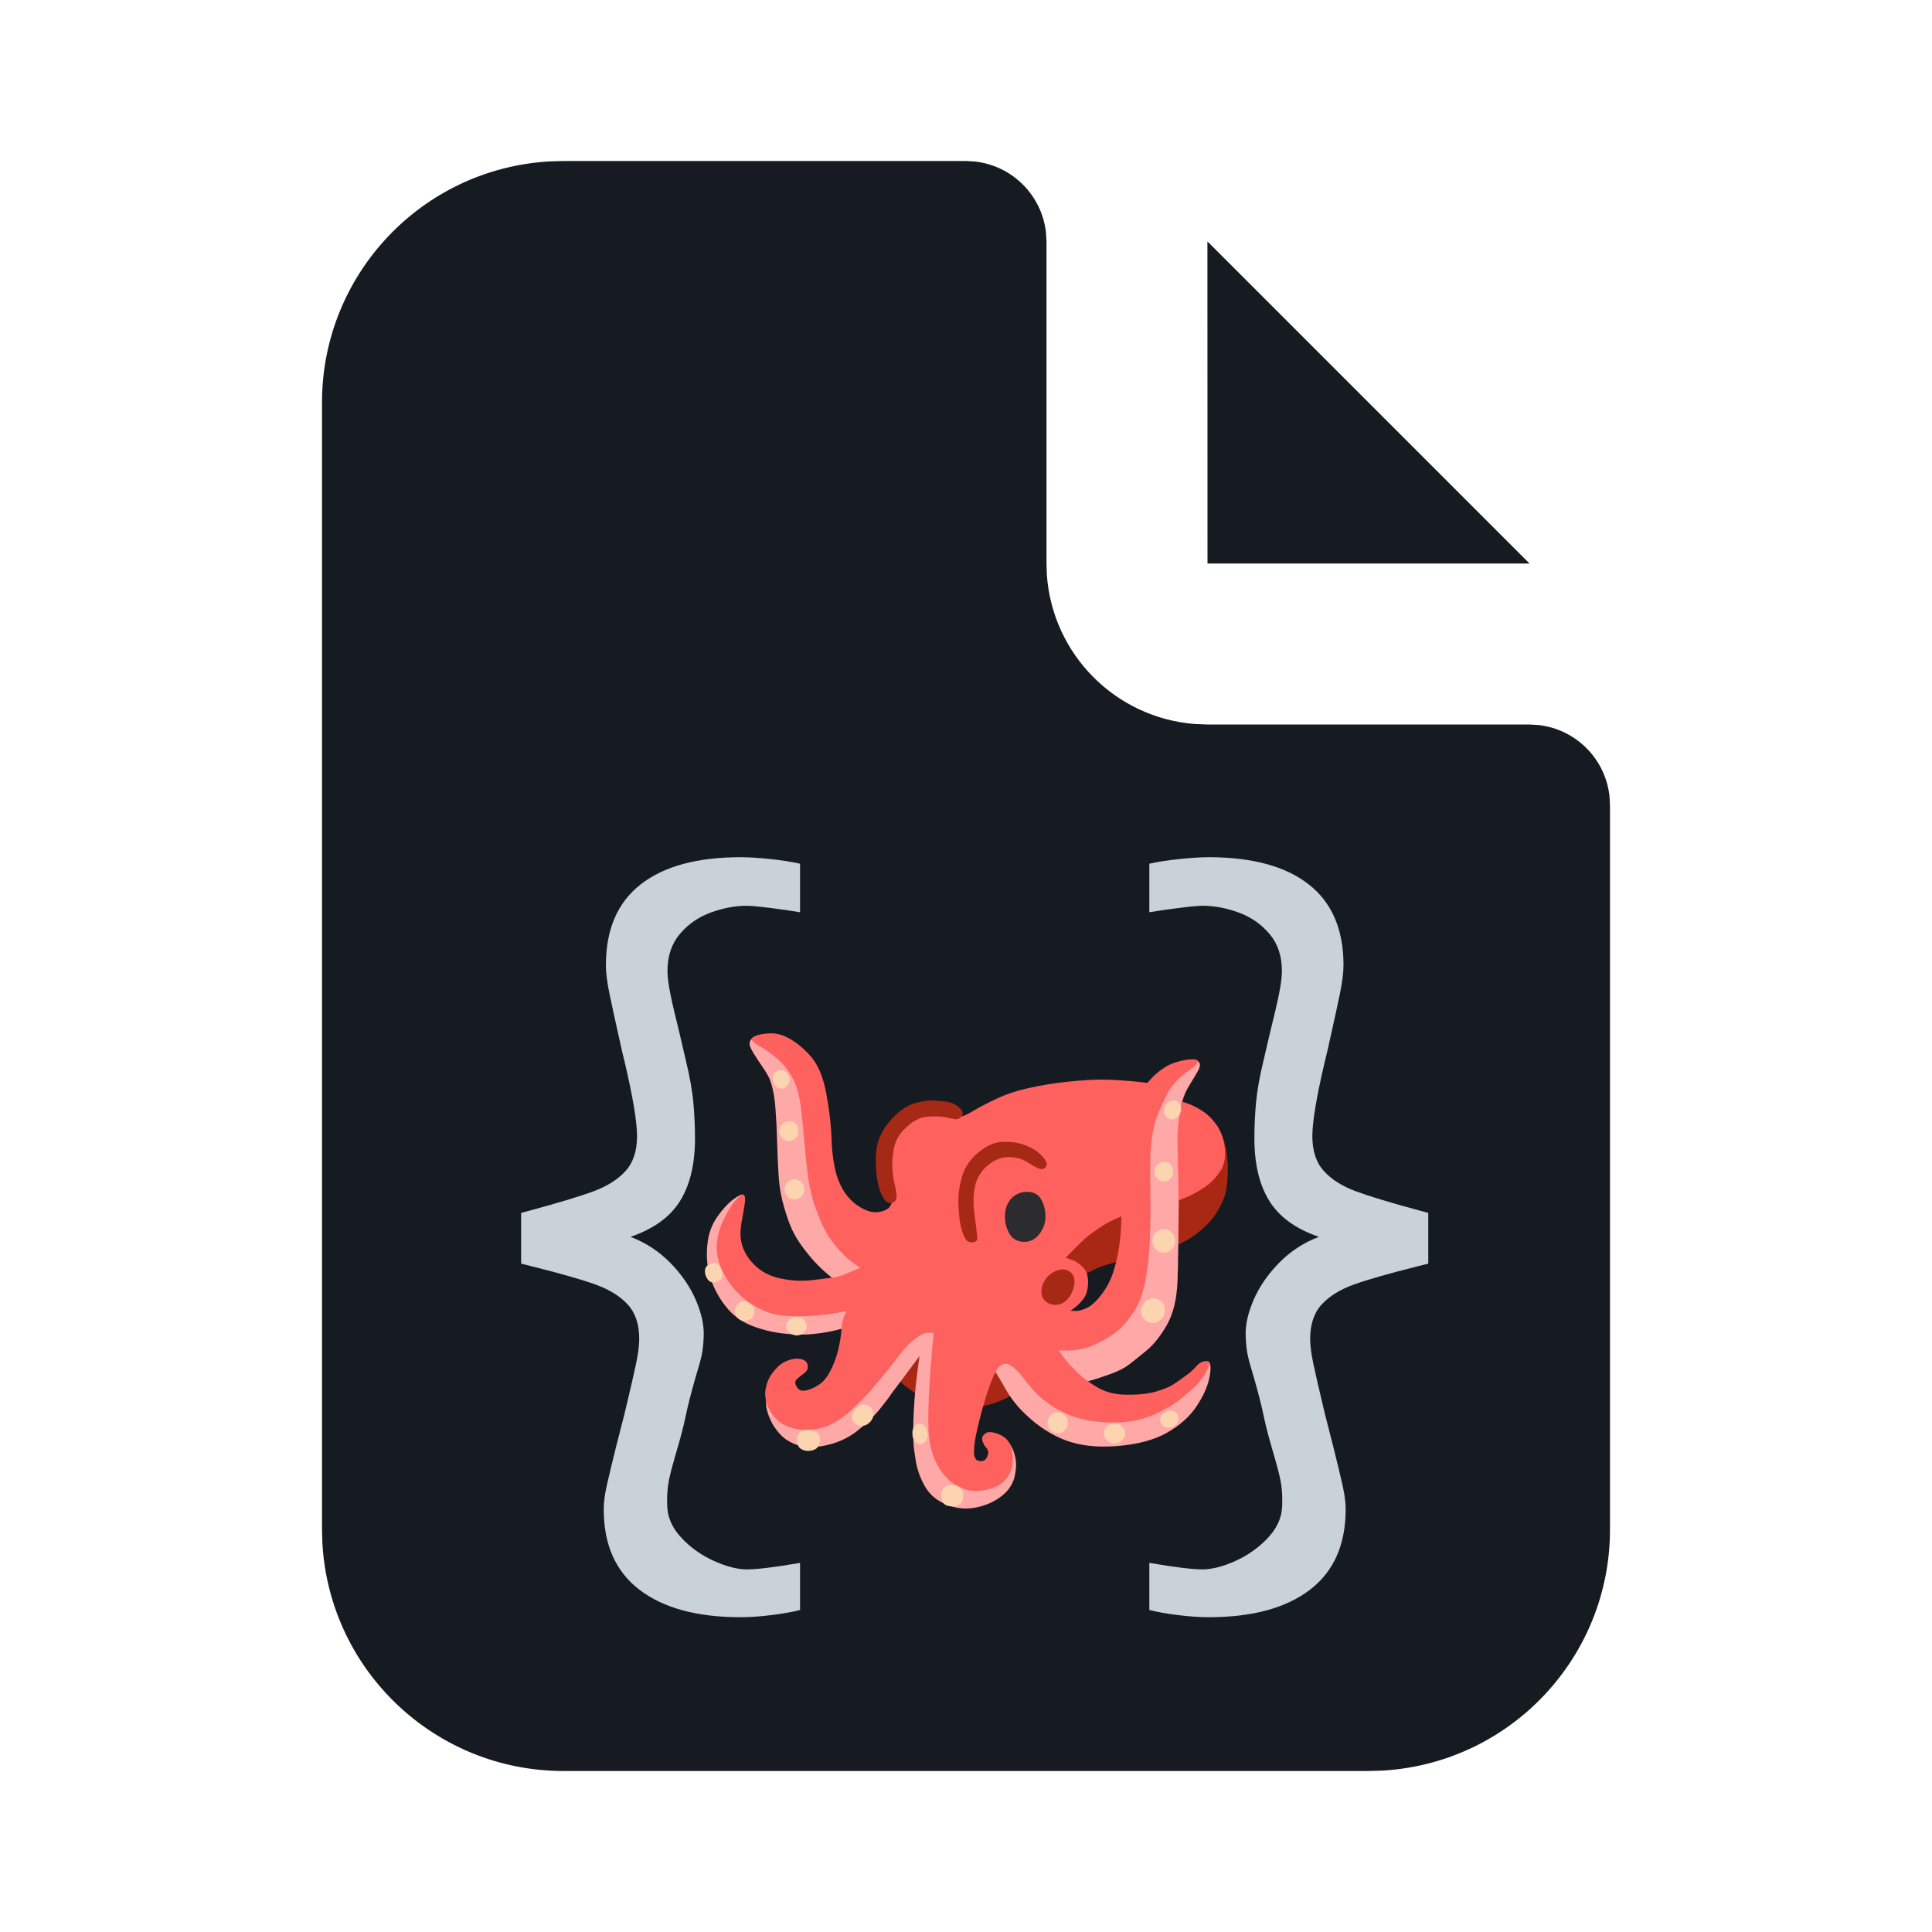
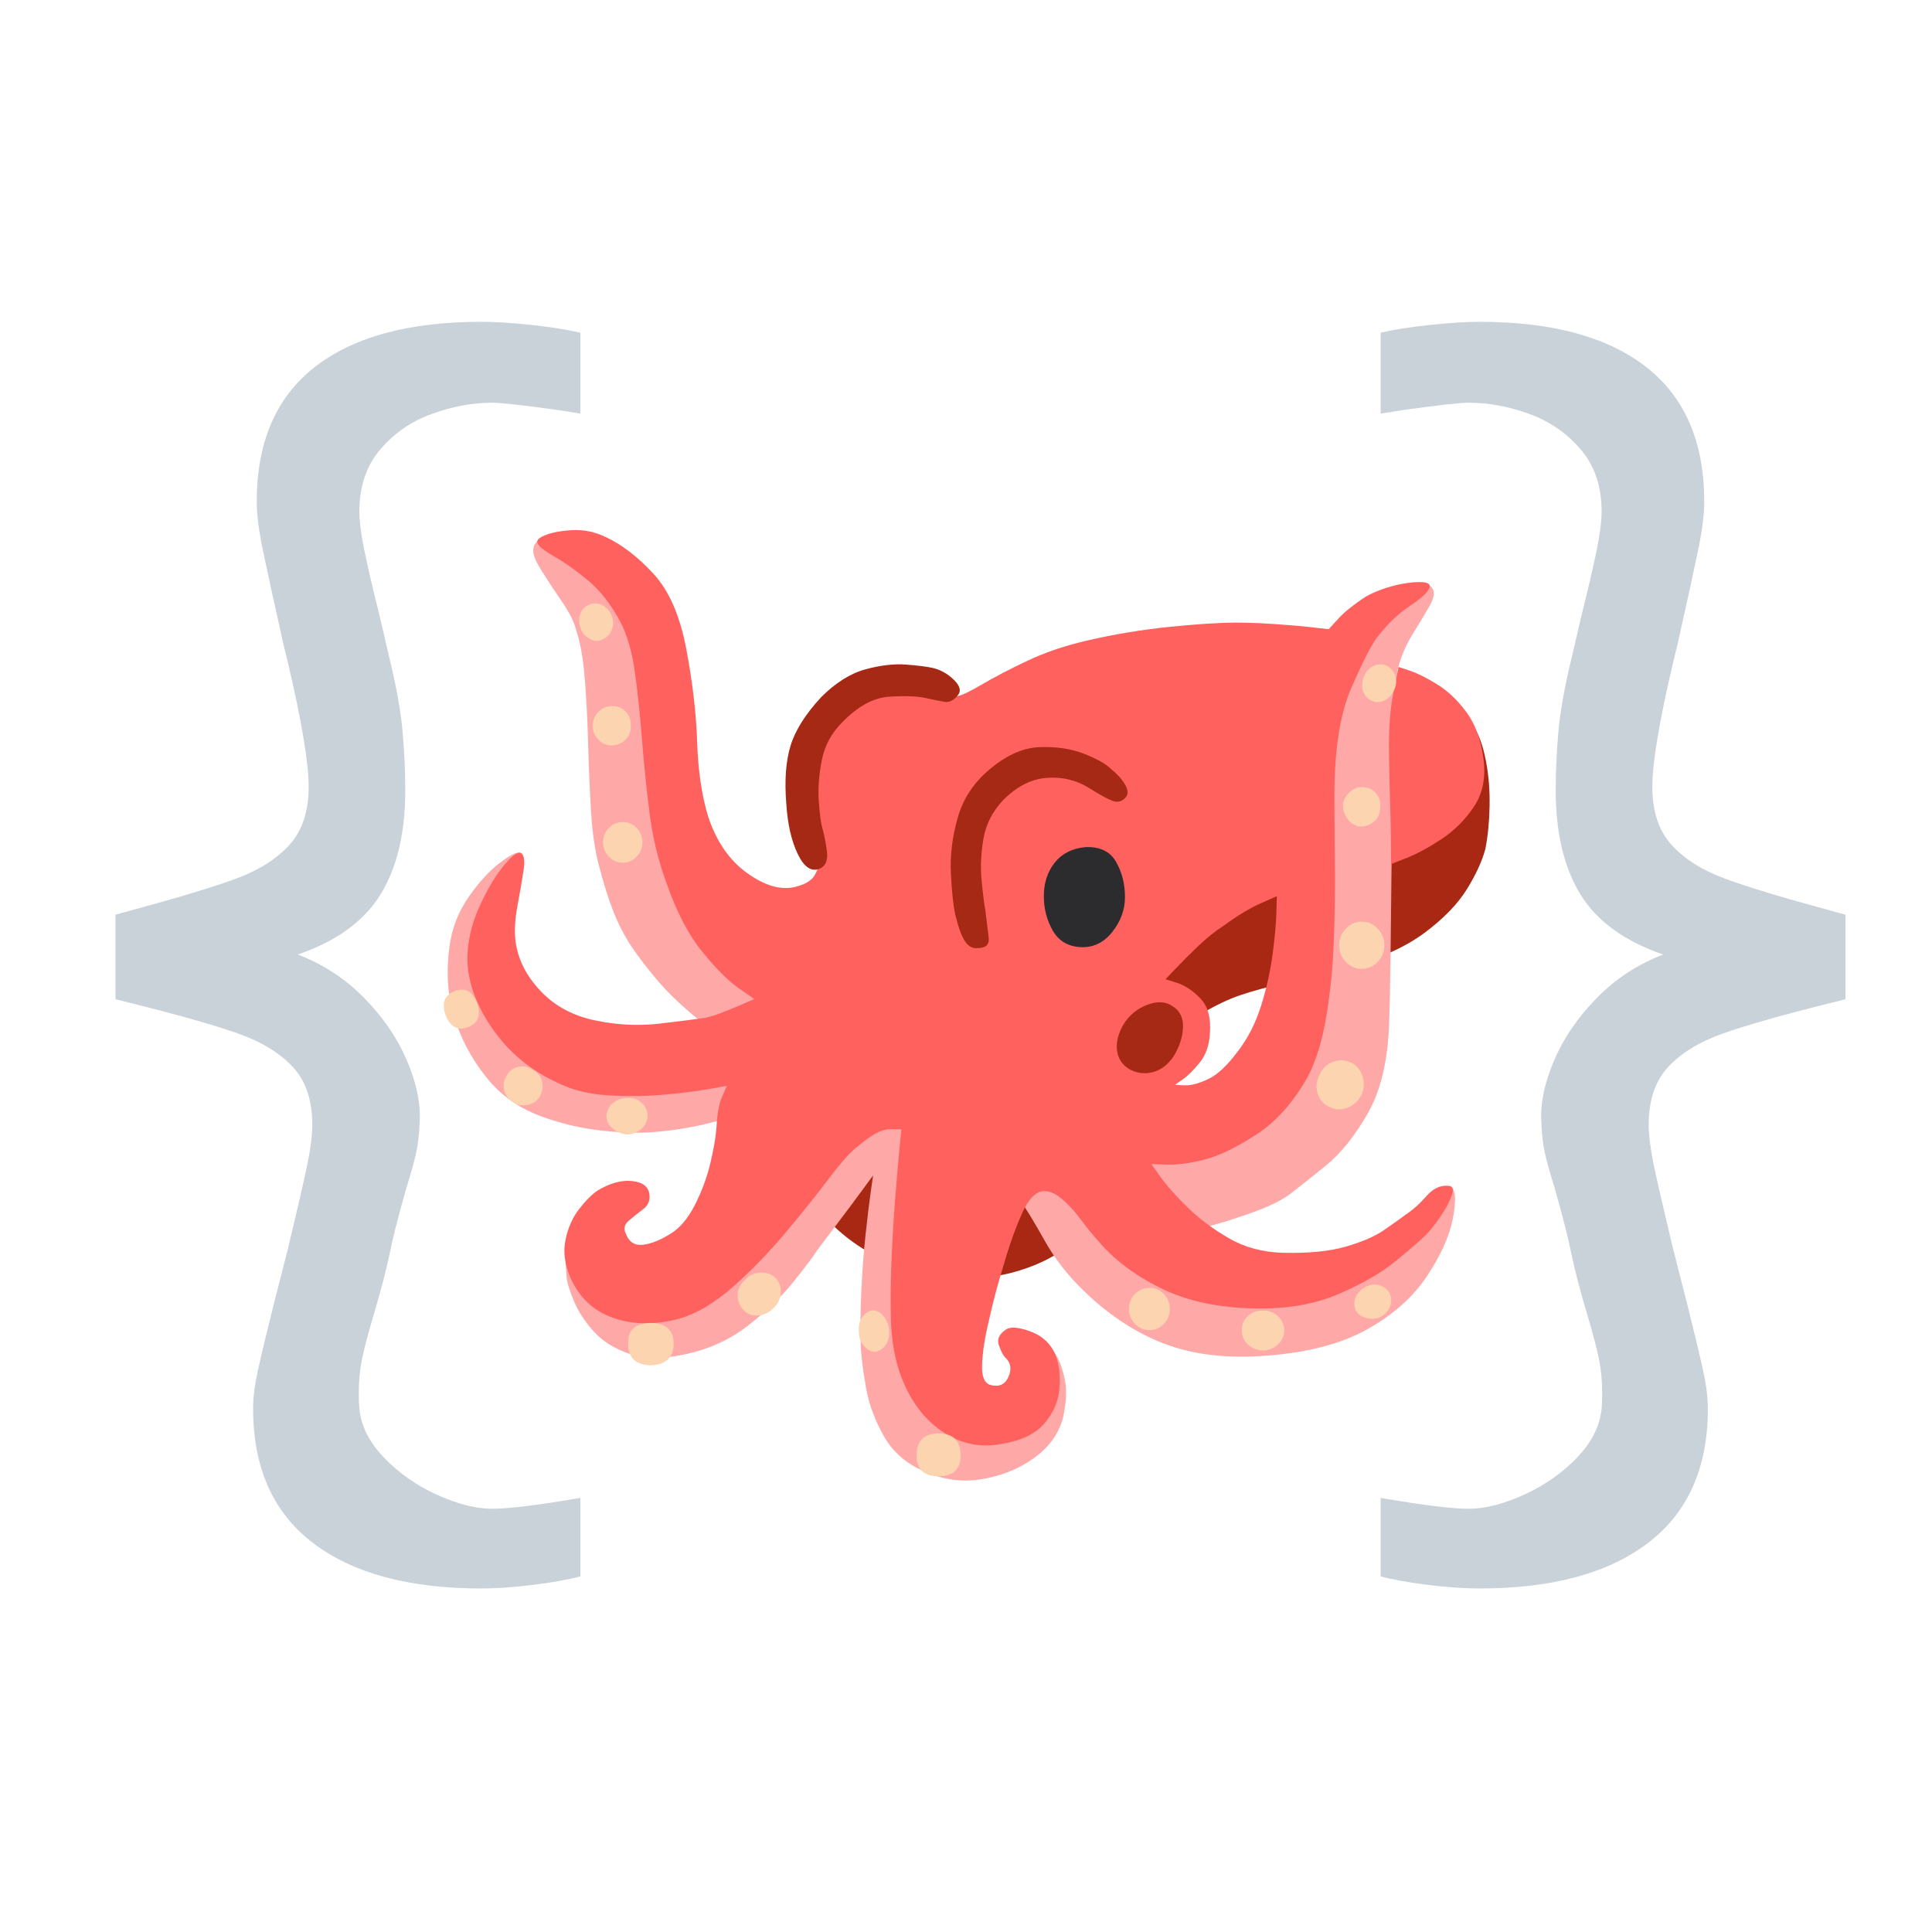
<svg xmlns="http://www.w3.org/2000/svg" xmlns:xlink="http://www.w3.org/1999/xlink" width="604.724" height="604.724" viewBox="0 0 453.543 453.543">
+   <g transform="matrix(1 0 0 -1 -4.3597 315.3543)">
+     <use xlink:href="#gF8173D3B8134FDA11541DDBA14965E92" fill="#c9d1d9" />
+   </g>
  <g>
-     <svg width="453.543" height="453.543" fill="#161b22" class="icon icon-tabler icons-tabler-filled icon-tabler-file" preserveAspectRatio="none" viewBox="0 0 24 24">
-       <path d="m12 2 .117.007a1 1 0 0 1 .876.876L13 3v4l.005.15a2 2 0 0 0 1.838 1.844L15 9h4l.117.007a1 1 0 0 1 .876.876L20 10v9a3 3 0 0 1-2.824 2.995L17 22H7a3 3 0 0 1-2.995-2.824L4 19V5a3 3 0 0 1 2.824-2.995L7 2z" />
-       <path d="M19 7h-4l-.001-4.001z" />
-     </svg>
+     <g transform="matrix(1 0 0 -1 85.593 301.1811)">
+       <use xlink:href="#g36F70E600CA427DCF4D8F44FCA99CB34" transform="scale(.22146 -.22146)" />
+     </g>
  </g>
-   <use xlink:href="#a" fill="#c9d1d9" transform="matrix(1 0 0 -1 103.458 345.118)" />
-   <use xlink:href="#b" transform="translate(156.182 330.945)scale(.11073)" />
-   <use xlink:href="#c" fill="#c9d1d9" transform="matrix(1 0 0 -1 248.038 345.118)" />
+   <g transform="matrix(1 0 0 -1 287.8243 315.3543)">
+     <use xlink:href="#g6D651748B4884CEAA0C903E48CD9E51" fill="#c9d1d9" />
+   </g>
  <defs>
-     <symbol id="a" overflow="visible">
-       <path d="M46.687-28.106q-8.42 6.421-8.42 18.922 0 2.296.681 5.4.68 3.104 2.211 9.227l2.041 7.993q1.956 8.164 2.679 11.65t.723 5.698q0 5.188-2.722 8.122-2.72 2.933-7.568 4.677T21.26 47.877l-2.381.595v11.906l1.87.51q10.375 2.806 15.18 4.592t7.484 4.763 2.678 8.163q0 5.018-2.891 17.348l-.68 2.807q-2.041 9.099-2.892 13.223-.85 4.125-.85 6.76 0 12.587 8.164 18.965t23.47 6.378q2.807 0 6.889-.426 4.082-.425 7.058-1.105V130.96l-3.231.51q-7.314 1.02-9.185 1.02-4.167 0-8.504-1.573t-7.27-5.017-2.934-8.717q0-2.04.68-5.4.68-3.359 2.126-9.141l1.446-6.208q1.445-5.953 1.828-10.205t.383-8.334q0-9.014-3.487-14.67-3.487-5.654-11.65-8.46 5.357-2.042 9.354-6.123t5.995-8.76q1.999-4.677 1.829-8.418-.085-2.722-.51-4.635-.426-1.913-1.361-4.89-1.701-5.953-2.381-9.354-.68-3.317-2.296-8.76Q54.085.084 53.617-2.17t-.467-4.89q0-1.36.085-2.125.34-3.657 3.486-6.931t7.484-5.23 7.738-1.956q3.487 0 12.416 1.53v-11.054q-2.551-.68-6.633-1.19-4.082-.511-7.313-.511-15.307 0-23.726 6.42" />
+     <symbol id="gF8173D3B8134FDA11541DDBA14965E92" overflow="visible">
+       <path d="M77.811-46.843Q63.779-36.142 63.779-15.307q0 3.827 1.134 9t3.685 15.378L72 22.394Q75.26 36 76.465 41.811t1.205 9.496q0 8.646-4.535 13.536t-12.614 7.795-25.087 7.157l-3.969.992v19.843l3.118.85q17.291 4.677 25.299 7.654t12.472 7.937 4.465 13.606q0 8.362-4.819 28.913l-1.134 4.677q-3.401 15.165-4.819 22.039-1.417 6.874-1.417 11.268 0 20.976 13.606 31.606 13.606 10.63 39.118 10.63 4.677 0 11.48-.709 6.803-.709 11.764-1.843v-18.992l-5.386.85q-12.189 1.701-15.307 1.701-6.945 0-14.173-2.622-7.228-2.622-12.118-8.362t-4.89-14.527q0-3.402 1.134-9t3.543-15.236l2.409-10.347q2.409-9.921 3.047-17.008t.638-13.89q0-15.024-5.811-24.449-5.811-9.425-19.417-14.102 8.929-3.402 15.591-10.205t9.992-14.598q3.331-7.795 3.047-14.031-.142-4.535-.85-7.724-.709-3.189-2.268-8.15-2.835-9.921-3.969-15.591-1.134-5.528-3.827-14.598-1.843-6.236-2.622-9.992t-.779-8.15q0-2.268.142-3.543.567-6.095 5.811-11.551 5.244-5.457 12.473-8.716t12.898-3.26q5.811 0 20.693 2.551v-18.425q-4.252-1.134-11.055-1.984t-12.189-.85q-25.512 0-39.543 10.701" />
    </symbol>
-     <symbol id="b" overflow="visible">
+     <symbol id="g36F70E600CA427DCF4D8F44FCA99CB34" overflow="visible">
      <g transform="translate(35 -952)">
        <svg width="1207" height="1202" preserveAspectRatio="none" viewBox="0 0 1207 1202">
          <g transform="matrix(1 0 0 -1 -35 952)">
-             <clipPath id="i2_cp1">
+             <clipPath id="i1_cp1">
              <path d="M64-256h1152V832H64Z" />
            </clipPath>
-             <g clip-path="url(#i2_cp1)">
-               <clipPath id="i2_cp2">
+             <g clip-path="url(#i1_cp1)">
+               <clipPath id="i1_cp2">
                <path d="m863 560-28.5-15.5Q806 529 760 503t-98.5-59T561 375.5t-81-69-39-60.5q-13-55 5-106.5t60-87T607 8q46-6 79.5 3T743 37t35.5 33.5T794 95t13 35.5 24 60.5 29 60 28 35q22 13 41.5 19.5t46 12.5 68.5 17q50 14 80 36.5t44.5 46T1188 460q4 20 4.5 45.5t-4 48.5-12.5 35q-5 5-29 5t-59.5-3-74.5-8.5-73-10.5-55.5-8.5z" />
              </clipPath>
-               <g clip-path="url(#i2_cp2)">
+               <g clip-path="url(#i1_cp2)">
                <path fill="#a92813" d="m863 560-28.5-15.5Q806 529 760 503t-98.5-59T561 375.5t-81-69-39-60.5q-13-55 5-106.5t60-87T607 8q46-6 79.5 3T743 37t35.5 33.5T794 95t13 35.5 24 60.5 29 60 28 35q22 13 41.5 19.5t46 12.5 68.5 17q50 14 80 36.5t44.5 46T1188 460q4 20 4.5 45.5t-4 48.5-12.5 35q-5 5-29 5t-59.5-3-74.5-8.5-73-10.5-55.5-8.5z" />
              </g>
-               <clipPath id="i2_cp3">
+               <clipPath id="i1_cp3">
                <path d="m648 287 13-13q13-13 33.5-32t43.5-38 44.5-33 35.5-16q18-3 41 4.5t46.5 20.5 43 27 29.5 24q7 7 12.5 36.5t10 72.5 8.5 91 6.5 92.5 4 77.5 2.5 45q0 24 14.5 40.5t29.5 26 18 11.5q2 2 12.5 7.5t21 8.5 14.5-4q4-6-3.5-19t-18-30-15.5-37q-2-12-3.5-45t-2-77.5-1-92.5-1-90.5-1.5-69.5q-2-59-22.5-95t-44.5-55.5T982 95t-37.5-19T900 61.5L880 56l2-8.5q2-8.5 6.5-16.5t14.5-8q7 0 31-1.5t52.5-2.5 51.5-.5 28 4.5 17.5 17.5 27 28.5 26.5 25.5 15 7.5q7-6 1.5-34T1126 7t-63-56-106-28q-63-5-109 12.5T762-8q-25 24-41.5 53.5T694 89q-6 9-18.5 20T652 122t-12-16q-1-11-3.5-36t-5-56-4-61-.5-52 7-29q9-11 24.5-7.5T687-125l13 7 4.5 15q4.5 15 10 29t7.5 12 9-11.5 11-27.5-2-43q-7-25-31-42t-55-22-60 8q-29 12-43.5 37.5t-19 51.5-5.5 42q-1 28 .5 60t4.5 60 5.5 45.5L539 114l-11-15q-11-15-25-33.5T480 35q-7-11-26-34.5t-48-46T338-76q-34-7-57.5 1T243-51.5t-21 32T214 7q-2 28 2 26.5t8-10.5q4-6 10-14.5T257-6t52-7q28 0 45.5 19T382 54t14.5 58 5.5 48.5l1 19.5-30-8.5q-30-8.5-66-11.5-23-2-55.5 1.5t-64 15T135 211q-25 28-38 64.5T90 357q4 29 20.5 52.5t33 36T165 456q5-3-1.5-18.5T149 404t-10-28q-3-14-.5-42.5T174 270q14-15 38.5-20t53-4.5 54.5 4 42.5 7L379 260l-11.5 8.5Q356 277 340 291t-29 29q-17 20-28 36.5T264 393t-16 51q-6 23-8 56t-3 70-3.5 69.5T224 693q-3 12-15 29.5T187 756t-8 23q2 11 16.5 9t31.5-13q11-7 28-28.5t33-56 23-83.5q8-48 26.5-100t43.5-97.5 51-72.5q15-16 41.5-26t56.5-15 57-7 44-2z" />
              </clipPath>
-               <g clip-path="url(#i2_cp3)">
+               <g clip-path="url(#i1_cp3)">
                <path fill="#ffa8a8" d="m648 287 13-13q13-13 33.5-32t43.5-38 44.5-33 35.5-16q18-3 41 4.5t46.5 20.5 43 27 29.5 24q7 7 12.5 36.5t10 72.5 8.5 91 6.5 92.5 4 77.5 2.5 45q0 24 14.5 40.5t29.5 26 18 11.5q2 2 12.5 7.5t21 8.5 14.5-4q4-6-3.5-19t-18-30-15.5-37q-2-12-3.5-45t-2-77.5-1-92.5-1-90.5-1.5-69.5q-2-59-22.5-95t-44.5-55.5T982 95t-37.5-19T900 61.5L880 56l2-8.5q2-8.5 6.5-16.5t14.5-8q7 0 31-1.5t52.5-2.5 51.5-.5 28 4.5 17.5 17.5 27 28.5 26.5 25.5 15 7.5q7-6 1.5-34T1126 7t-63-56-106-28q-63-5-109 12.5T762-8q-25 24-41.5 53.5T694 89q-6 9-18.5 20T652 122t-12-16q-1-11-3.5-36t-5-56-4-61-.5-52 7-29q9-11 24.5-7.5T687-125l13 7 4.5 15q4.5 15 10 29t7.5 12 9-11.5 11-27.5-2-43q-7-25-31-42t-55-22-60 8q-29 12-43.5 37.5t-19 51.5-5.5 42q-1 28 .5 60t4.5 60 5.5 45.5L539 114l-11-15q-11-15-25-33.5T480 35q-7-11-26-34.5t-48-46T338-76q-34-7-57.5 1T243-51.5t-21 32T214 7q-2 28 2 26.5t8-10.5q4-6 10-14.5T257-6t52-7q28 0 45.5 19T382 54t14.5 58 5.5 48.5l1 19.5-30-8.5q-30-8.5-66-11.5-23-2-55.5 1.5t-64 15T135 211q-25 28-38 64.5T90 357q4 29 20.5 52.5t33 36T165 456q5-3-1.5-18.5T149 404t-10-28q-3-14-.5-42.5T174 270q14-15 38.5-20t53-4.5 54.5 4 42.5 7L379 260l-11.5 8.5Q356 277 340 291t-29 29q-17 20-28 36.5T264 393t-16 51q-6 23-8 56t-3 70-3.5 69.5T224 693q-3 12-15 29.5T187 756t-8 23q2 11 16.5 9t31.5-13q11-7 28-28.5t33-56 23-83.5q8-48 26.5-100t43.5-97.5 51-72.5q15-16 41.5-26t56.5-15 57-7 44-2z" />
              </g>
-               <clipPath id="i2_cp4">
+               <clipPath id="i1_cp4">
                <path d="M1148 103q8 0 4.5-10t-12-22.5T1125 51q-8-8-31-27t-61-35.5T944-27q-58 1-99 21t-66 49q-10 11-20 24.5T738 90t-21 7q-11-3-20-23t-16.5-44.5T669-10t-9-37.5-5.5-40T663-108q14-4 19.5 8.5T679-79q-3 3-6.5 12.5T679-50q7 6 27-1.5T733-78q5-14 3.5-34t-16-37-47.5-22q-29-5-55 10t-42 45.5T558-43q-1 31 .5 66.5t4 67 4.5 52l2 20.5h-12.5q-12.5 0-33.5-18-11-8-31-34.5t-46.5-58-55.5-57T333-38q-38-10-69.5 1T218 6q-9 21-5 40t14.5 32.5T247 98q20 12 37 10t18-15q1-9-7-15t-15-12-3-14q5-13 18-11.5T324 52q15 9 26 30.5t16.5 44.5 6.5 38q1 21 6 32.5l5 11.5-19.5-3.5q-19.5-3.5-48.5-6t-59-.5-52 13q-44 20-70.5 59T109 347q1 26 12.5 51.5t24.5 42 19 15.5q6-2 3.5-18.5t-6.5-38-2-37.5q4-29 27-53t59-31q34-7 67.5-3t47.5 6q9 2 21.5 7t21.5 9l9 4-16.5 11.5Q380 324 358 351t-38 73q-13 35-18 74.5t-8 78-7.5 71T271 701q-15 28-34.5 44T202 769.5 184 783q-4 5 7 9.5t29 5.5 35-7q26-12 51-39t35-80 11.5-98.5T364 495q13-40 41.5-60.5T457 420q16 4 20.5 13l4.5 9-7.5 19q-7.5 19-12 47t3.5 57.5 38 49.5q29 20 52 24t39-.5 24.5-10.5l8.5-6q7 1 26.5 12.5t48 25T766 681q43 10 87.5 14.5T924 700q17 0 40-1.5t40.5-3.5l17.5-2 10 11q10 11 30 24 13 7 28.5 11t27.5 4 11-5q-1-7-20.5-20t-35.5-34q-9-12-27-53t-18-115q0-26 .5-66.5t-1-84-8-82.5-19.5-64q-23-41-54.5-61.5T891 131t-40-5.5l-17 .5 10-14q10-14 28.5-32T916 47.5 973 32q41-1 67 6.5t40.5 17.5 22.5 16q12 8 22.5 20t22.5 11M911 379q-14-9-28-22.5t-24-24L849 322l12.5-4q12.5-4 24.5-16.5t10-37.5q-1-18-10.5-30t-18-18l-8.5-6 10-.5q10-.5 25 6.5t32 30q16 21 24.5 48.5t12 54 4 44l.5 17.5-17-7.5q-17-7.5-39-23.5" />
              </clipPath>
-               <g clip-path="url(#i2_cp4)">
+               <g clip-path="url(#i1_cp4)">
                <path fill="#ff615e" d="M1148 103q8 0 4.5-10t-12-22.5T1125 51q-8-8-31-27t-61-35.5T944-27q-58 1-99 21t-66 49q-10 11-20 24.5T738 90t-21 7q-11-3-20-23t-16.5-44.5T669-10t-9-37.5-5.5-40T663-108q14-4 19.5 8.5T679-79q-3 3-6.5 12.5T679-50q7 6 27-1.5T733-78q5-14 3.5-34t-16-37-47.5-22q-29-5-55 10t-42 45.5T558-43q-1 31 .5 66.5t4 67 4.5 52l2 20.5h-12.5q-12.5 0-33.5-18-11-8-31-34.5t-46.5-58-55.5-57T333-38q-38-10-69.5 1T218 6q-9 21-5 40t14.5 32.5T247 98q20 12 37 10t18-15q1-9-7-15t-15-12-3-14q5-13 18-11.5T324 52q15 9 26 30.5t16.5 44.5 6.5 38q1 21 6 32.5l5 11.5-19.5-3.5q-19.5-3.5-48.5-6t-59-.5-52 13q-44 20-70.5 59T109 347q1 26 12.5 51.5t24.5 42 19 15.5q6-2 3.5-18.5t-6.5-38-2-37.5q4-29 27-53t59-31q34-7 67.5-3t47.5 6q9 2 21.5 7t21.5 9l9 4-16.5 11.5Q380 324 358 351t-38 73q-13 35-18 74.5t-8 78-7.5 71T271 701q-15 28-34.5 44T202 769.5 184 783q-4 5 7 9.5t29 5.5 35-7q26-12 51-39t35-80 11.5-98.5T364 495q13-40 41.5-60.5T457 420q16 4 20.5 13l4.5 9-7.5 19q-7.5 19-12 47t3.5 57.5 38 49.5q29 20 52 24t39-.5 24.5-10.5l8.5-6q7 1 26.5 12.5t48 25T766 681q43 10 87.5 14.5T924 700q17 0 40-1.5t40.5-3.5l17.5-2 10 11q10 11 30 24 13 7 28.5 11t27.5 4 11-5q-1-7-20.5-20t-35.5-34q-9-12-27-53t-18-115q0-26 .5-66.5t-1-84-8-82.5-19.5-64q-23-41-54.5-61.5T891 131t-40-5.5l-17 .5 10-14q10-14 28.5-32T916 47.5 973 32q41-1 67 6.5t40.5 17.5 22.5 16q12 8 22.5 20t22.5 11M911 379q-14-9-28-22.5t-24-24L849 322l12.5-4q12.5-4 24.5-16.5t10-37.5q-1-18-10.5-30t-18-18l-8.5-6 10-.5q10-.5 25 6.5t32 30q16 21 24.5 48.5t12 54 4 44l.5 17.5-17-7.5q-17-7.5-39-23.5" />
              </g>
-               <clipPath id="i2_cp5">
+               <clipPath id="i1_cp5">
                <path d="M1088 444v14q0 14-.5 34t-1 38-.5 27q-1 41 4.5 68.5l5.5 27.5 12-4q12-4 29-14.5t31-29.5 18-49-10-51-34.5-34.5-37-20z" />
              </clipPath>
-               <g clip-path="url(#i2_cp5)">
+               <g clip-path="url(#i1_cp5)">
                <path fill="#ff615e" d="M1088 444v14q0 14-.5 34t-1 38-.5 27q-1 41 4.5 68.5l5.5 27.5 12-4q12-4 29-14.5t31-29.5 18-49-10-51-34.5-34.5-37-20z" />
              </g>
-               <clipPath id="i2_cp6">
+               <clipPath id="i1_cp6">
                <path d="M858 241q9 15 9.5 30T857 293q-11 8-27 2t-25-20q-9-15-7.5-28t12.5-20q12-7 25.5-3.5T858 241" />
              </clipPath>
-               <g clip-path="url(#i2_cp6)">
+               <g clip-path="url(#i1_cp6)">
                <path fill="#a52914" d="M858 241q9 15 9.5 30T857 293q-11 8-27 2t-25-20q-9-15-7.5-28t12.5-20q12-7 25.5-3.5T858 241" />
              </g>
-               <clipPath id="i2_cp7">
+               <clipPath id="i1_cp7">
                <path d="M650 355q-8-1-13.5 7T626 391q-3 14-4.5 42.5t7 59T662 544q27 23 53.5 24t47-7 28.5-16q10-8 15-16.5t1-13.5q-6-7-14-4t-24 13q-20 13-45 11.5T677 512q-17-18-21-41t-2-44 4-32q2-17 3.5-28.5T650 355" />
              </clipPath>
-               <g clip-path="url(#i2_cp7)">
+               <g clip-path="url(#i1_cp7)">
                <path fill="#a52914" d="M650 355q-8-1-13.5 7T626 391q-3 14-4.5 42.5t7 59T662 544q27 23 53.5 24t47-7 28.5-16q10-8 15-16.5t1-13.5q-6-7-14-4t-24 13q-20 13-45 11.5T677 512q-17-18-21-41t-2-44 4-32q2-17 3.5-28.5T650 355" />
              </g>
-               <clipPath id="i2_cp8">
+               <clipPath id="i1_cp8">
                <path d="M484 621q23 23 47 29.5t43 5 28-3.5q13-3 23-13t3-17q-6-7-13-6t-20 4-38.5 1.5T506 594q-17-17-21.5-40.5t-3-43.5 3.5-27q3-10 5-25t-8-19q-13-5-23 16t-12 53q-3 37 4.5 61.5T484 621" />
              </clipPath>
-               <g clip-path="url(#i2_cp8)">
+               <g clip-path="url(#i1_cp8)">
                <path fill="#a52914" d="M484 621q23 23 47 29.5t43 5 28-3.5q13-3 23-13t3-17q-6-7-13-6t-20 4-38.5 1.5T506 594q-17-17-21.5-40.5t-3-43.5 3.5-27q3-10 5-25t-8-19q-13-5-23 16t-12 53q-3 37 4.5 61.5T484 621" />
              </g>
-               <clipPath id="i2_cp9">
+               <clipPath id="i1_cp9">
                <path d="M806 409q0 21-9.5 37.5T764 462q-21-2-32.5-16.5T720 410q0-20 9.5-36.5T759 356t33.5 16 13.5 37" />
              </clipPath>
-               <g clip-path="url(#i2_cp9)">
+               <g clip-path="url(#i1_cp9)">
                <path fill="#2c2b2d" d="M806 409q0 21-9.5 37.5T764 462q-21-2-32.5-16.5T720 410q0-20 9.5-36.5T759 356t33.5 16 13.5 37" />
              </g>
-               <clipPath id="i2_cp10">
+               <clipPath id="i1_cp10">
                <path d="M1060.684 525.215q-7.835 1.814-14.754-3.516t-8.733-13.165q-.654-8.883 4.123-15.829t12.613-8.761q7.779-.711 14.726 4.067t7.601 13.661q1.758 8.939-3.02 15.886t-12.557 7.658" />
              </clipPath>
-               <g clip-path="url(#i2_cp10)">
+               <g clip-path="url(#i1_cp10)">
                <path fill="#fcd4b0" d="M1060.684 525.215q-7.835 1.814-14.754-3.516t-8.733-13.165q-.654-8.883 4.123-15.829t12.613-8.761q7.779-.711 14.726 4.067t7.601 13.661q1.758 8.939-3.02 15.886t-12.557 7.658" />
              </g>
-               <clipPath id="i2_cp11">
+               <clipPath id="i1_cp11">
                <path d="M1082 655q-7 2-13.5-1.5T1059 642t-.5-15 9.5-10 14 1 10 12 0 15-10 10" />
              </clipPath>
-               <g clip-path="url(#i2_cp11)">
+               <g clip-path="url(#i1_cp11)">
                <path fill="#fcd4b0" d="M1082 655q-7 2-13.5-1.5T1059 642t-.5-15 9.5-10 14 1 10 12 0 15-10 10" />
              </g>
-               <clipPath id="i2_cp12">
+               <clipPath id="i1_cp12">
                <path d="M1081 358q0 10-7 17.5t-17 7.5-17-7.5-7-17.5 7-17.5 17-7.5 17 7.5 7 17.5" />
              </clipPath>
-               <g clip-path="url(#i2_cp12)">
+               <g clip-path="url(#i1_cp12)">
                <path fill="#fcd4b0" d="M1081 358q0 10-7 17.5t-17 7.5-17-7.5-7-17.5 7-17.5 17-7.5 17 7.5 7 17.5" />
              </g>
-               <clipPath id="i2_cp13">
+               <clipPath id="i1_cp13">
                <path d="M1045 234q-10 4-19.5 0t-13.5-14q-5-10-1.5-20t13.5-14q9-4 18.5 0t14.5 14q4 10 .5 20t-12.5 14" />
              </clipPath>
-               <g clip-path="url(#i2_cp13)">
+               <g clip-path="url(#i1_cp13)">
                <path fill="#fcd4b0" d="M1045 234q-10 4-19.5 0t-13.5-14q-5-10-1.5-20t13.5-14q9-4 18.5 0t14.5 14q4 10 .5 20t-12.5 14" />
              </g>
-               <clipPath id="i2_cp14">
+               <clipPath id="i1_cp14">
                <path d="M1086.927-12.025q-2.759 6.563-9.996 9.224t-14.784-.868-11.031-10.221q-3.484-6.692-.832-14.133 2.759-6.563 10.488-8.839 7.729-2.276 15.169.376 7.547 3.529 10.646 10.713t.341 13.748" />
              </clipPath>
-               <g clip-path="url(#i2_cp14)">
+               <g clip-path="url(#i1_cp14)">
                <path fill="#fcd4b0" d="M1086.927-12.025q-2.759 6.563-9.996 9.224t-14.784-.868-11.031-10.221q-3.484-6.692-.832-14.133 2.759-6.563 10.488-8.839 7.729-2.276 15.169.376 7.547 3.529 10.646 10.713t.341 13.748" />
              </g>
-               <clipPath id="i2_cp15">
+               <clipPath id="i1_cp15">
                <path d="M974.878-50.399q-.339 9.248-6.788 15.317t-15.696 5.731q-9.595.447-16.232-5.784-6.637-6.23-6.298-15.478-.009-8.462 6.44-14.532t16.044-6.516q9.248.339 15.884 6.569t6.646 14.692" />
              </clipPath>
-               <g clip-path="url(#i2_cp15)">
+               <g clip-path="url(#i1_cp15)">
                <path fill="#fcd4b0" d="M974.878-50.399q-.339 9.248-6.788 15.317t-15.696 5.731q-9.595.447-16.232-5.784-6.637-6.23-6.298-15.478-.009-8.462 6.44-14.532t16.044-6.516q9.248.339 15.884 6.569t6.646 14.692" />
              </g>
-               <clipPath id="i2_cp16">
+               <clipPath id="i1_cp16">
                <path d="M853.595-27.585q-.008 9.532-6.447 15.96-6.439 6.429-15.018 6.421-9.055-.007-15.484-6.447t-6.421-15.971q.008-9.055 6.447-15.722 6.44-6.667 15.495-6.659 8.579.007 15.007 6.685t6.421 15.733" />
              </clipPath>
-               <g clip-path="url(#i2_cp16)">
+               <g clip-path="url(#i1_cp16)">
                <path fill="#fcd4b0" d="M853.595-27.585q-.008 9.532-6.447 15.96-6.439 6.429-15.018 6.421-9.055-.007-15.484-6.447t-6.421-15.971q.008-9.055 6.447-15.722 6.44-6.667 15.495-6.659 8.579.007 15.007 6.685t6.421 15.733" />
              </g>
-               <clipPath id="i2_cp17">
+               <clipPath id="i1_cp17">
                <path d="M631.773-182.95q.043 23.346-23.304 23.389T585.08-182.865q-.04-21.973 23.306-22.015t23.386 21.93" />
              </clipPath>
-               <g clip-path="url(#i2_cp17)">
+               <g clip-path="url(#i1_cp17)">
                <path fill="#fcd4b0" d="M631.773-182.95q.043 23.346-23.304 23.389T585.08-182.865q-.04-21.973 23.306-22.015t23.386 21.93" />
              </g>
-               <clipPath id="i2_cp18">
+               <clipPath id="i1_cp18">
                <path d="M556-50q-1 9-6 15t-12 6q-6-1-10.5-7.5T524-52q0-9 5.5-15t11.5-6q7 1 11.5 7.5T556-50" />
              </clipPath>
-               <g clip-path="url(#i2_cp18)">
+               <g clip-path="url(#i1_cp18)">
                <path fill="#fcd4b0" d="M556-50q-1 9-6 15t-12 6q-6-1-10.5-7.5T524-52q0-9 5.5-15t11.5-6q7 1 11.5 7.5T556-50" />
              </g>
-               <clipPath id="i2_cp19">
+               <clipPath id="i1_cp19">
                <path d="M436 5q-6 6-15.5 6T404 4q-8-7-8.5-16t5.5-16 15.5-6.5T433-27q7 6 8 15.5T436 5" />
              </clipPath>
-               <g clip-path="url(#i2_cp19)">
+               <g clip-path="url(#i1_cp19)">
                <path fill="#fcd4b0" d="M436 5q-6 6-15.5 6T404 4q-8-7-8.5-16t5.5-16 15.5-6.5T433-27q7 6 8 15.5T436 5" />
              </g>
-               <clipPath id="i2_cp20">
+               <clipPath id="i1_cp20">
                <path d="M327.602-64.596q.208 21.826-24.815 22.253-24.471-.895-23.357-22.17-.208-21.826 23.492-22.805 24.471.895 24.68 22.722" />
              </clipPath>
-               <g clip-path="url(#i2_cp20)">
+               <g clip-path="url(#i1_cp20)">
                <path fill="#fcd4b0" d="M327.602-64.596q.208 21.826-24.815 22.253-24.471-.895-23.357-22.17-.208-21.826 23.492-22.805 24.471.895 24.68 22.722" />
              </g>
-               <clipPath id="i2_cp21">
+               <clipPath id="i1_cp21">
                <path d="M299.937 177.279q.033 7.76-6.091 13.517-6.124 5.757-15.199 5.437t-15.425-5.546-6.864-13.82q-.033-7.76 6.749-13.341t15.376-6.094q9.075.32 15.249 6.203 6.173 5.884 6.206 13.644" />
              </clipPath>
-               <g clip-path="url(#i2_cp21)">
+               <g clip-path="url(#i1_cp21)">
                <path fill="#fcd4b0" d="M299.937 177.279q.033 7.76-6.091 13.517-6.124 5.757-15.199 5.437t-15.425-5.546-6.864-13.82q-.033-7.76 6.749-13.341t15.376-6.094q9.075.32 15.249 6.203 6.173 5.884 6.206 13.644" />
              </g>
-               <clipPath id="i2_cp22">
+               <clipPath id="i1_cp22">
                <path d="M178 226q-7 5-15.5 3T150 219q-4-7-2-15t10-13q7-4 15.5-2t12.5 9q4 8 2 16t-10 12" />
              </clipPath>
-               <g clip-path="url(#i2_cp22)">
+               <g clip-path="url(#i1_cp22)">
                <path fill="#fcd4b0" d="M178 226q-7 5-15.5 3T150 219q-4-7-2-15t10-13q7-4 15.5-2t12.5 9q4 8 2 16t-10 12" />
              </g>
-               <clipPath id="i2_cp23">
+               <clipPath id="i1_cp23">
                <path d="M119.299 296.901q-7.809 18.693-23.873 12.49t-9.57-25.699q7.809-18.693 23.873-12.49 16.064 6.203 9.57 25.699" />
              </clipPath>
-               <g clip-path="url(#i2_cp23)">
+               <g clip-path="url(#i1_cp23)">
                <path fill="#fcd4b0" d="M119.299 296.901q-7.809 18.693-23.873 12.49t-9.57-25.699q7.809-18.693 23.873-12.49 16.064 6.203 9.57 25.699" />
              </g>
-               <clipPath id="i2_cp24">
+               <clipPath id="i1_cp24">
                <path d="M294.531 467.078q-.016 9.166-6.214 15.342-6.198 6.176-14.447 6.162-8.708-.015-14.884-6.213t-6.16-15.364q.015-8.708 6.213-15.113t14.906-6.391q8.249.014 14.425 6.441t6.161 15.134" />
              </clipPath>
-               <g clip-path="url(#i2_cp24)">
+               <g clip-path="url(#i1_cp24)">
                <path fill="#fcd4b0" d="M294.531 467.078q-.016 9.166-6.214 15.342-6.198 6.176-14.447 6.162-8.708-.015-14.884-6.213t-6.16-15.364q.015-8.708 6.213-15.113t14.906-6.391q8.249.014 14.425 6.441t6.161 15.134" />
              </g>
-               <clipPath id="i2_cp25">
+               <clipPath id="i1_cp25">
                <path d="M282.054 590.658q.83 8.562-5.152 14.923t-14.91 5.825q-8.062-.036-13.99-5.768t-6.258-15.16q.036-8.062 6.018-14.423 5.982-6.361 14.044-6.325 8.928.536 14.856 6.268t5.392 14.66" />
              </clipPath>
-               <g clip-path="url(#i2_cp25)">
+               <g clip-path="url(#i1_cp25)">
                <path fill="#fcd4b0" d="M282.054 590.658q.83 8.562-5.152 14.923t-14.91 5.825q-8.062-.036-13.99-5.768t-6.258-15.16q.036-8.062 6.018-14.423 5.982-6.361 14.044-6.325 8.928.536 14.856 6.268t5.392 14.66" />
              </g>
-               <clipPath id="i2_cp26">
+               <clipPath id="i1_cp26">
                <path d="M262 707q-3 8-10 11.5t-14 .5-9.5-10 .5-15 10-11.5 13-.5q7 3 10 10.5t0 14.5" />
              </clipPath>
-               <g clip-path="url(#i2_cp26)">
+               <g clip-path="url(#i1_cp26)">
                <path fill="#fcd4b0" d="M262 707q-3 8-10 11.5t-14 .5-9.5-10 .5-15 10-11.5 13-.5q7 3 10 10.5t0 14.5" />
              </g>
            </g>
          </g>
        </svg>
      </g>
    </symbol>
-     <symbol id="c" overflow="visible">
-       <path d="M28.403-34.016q-4.082.51-6.633 1.19v11.056q8.93-1.53 12.416-1.53 3.401 0 7.738 1.955t7.484 5.23 3.486 6.93q.086.766.086 2.127 0 2.636-.468 4.89t-1.573 5.995q-1.616 5.442-2.296 8.759-.68 3.401-2.382 9.354-.935 2.977-1.36 4.89t-.51 4.635q-.17 3.741 1.828 8.418 1.998 4.678 5.995 8.76t9.355 6.122q-8.164 2.807-11.65 8.462-3.488 5.655-3.488 14.67 0 4.081.383 8.333t1.829 10.205l1.445 6.208q1.446 5.782 2.126 9.141t.68 5.4q0 5.273-2.933 8.717-2.934 3.444-7.271 5.017t-8.504 1.573q-1.871 0-9.184-1.02l-3.232-.51v11.395q2.976.68 7.1 1.105 4.125.426 6.847.426 15.307 0 23.47-6.378 8.164-6.378 8.164-18.964 0-2.636-.85-6.76-.85-4.125-2.892-13.224l-.68-2.807q-2.891-12.33-2.891-17.348 0-5.187 2.679-8.163T70.2 65.48t15.18-4.592l1.87-.51V48.472l-2.38-.595q-10.205-2.551-15.053-4.294-4.847-1.744-7.568-4.677-2.721-2.934-2.721-8.122 0-2.21.722-5.697.723-3.487 2.68-11.65l2.04-7.994Q66.5-.68 67.181-3.784t.68-5.4q0-12.501-8.418-18.922-8.42-6.42-23.726-6.42-3.232 0-7.314.51" />
+     <symbol id="g6D651748B4884CEAA0C903E48CD9E51" overflow="visible">
+       <path d="M47.339-56.693q-6.803.851-11.055 1.984v18.425q14.882-2.551 20.693-2.551 5.669 0 12.898 3.26t12.473 8.716q5.244 5.457 5.811 11.551.142 1.276.142 3.543 0 4.394-.779 8.15-.779 3.756-2.622 9.992-2.693 9.071-3.827 14.598-1.134 5.669-3.969 15.591-1.559 4.961-2.268 8.15-.709 3.189-.85 7.724-.283 6.236 3.047 14.031 3.331 7.795 9.992 14.598t15.591 10.205q-13.606 4.677-19.417 14.102t-5.811 24.449q0 6.803.638 13.89t3.047 17.008l2.409 10.346q2.409 9.638 3.543 15.236t1.134 9q0 8.787-4.89 14.527t-12.118 8.362-14.173 2.622q-3.118 0-15.307-1.701l-5.386-.85v18.992q4.961 1.134 11.835 1.843 6.874.709 11.409.709 25.512 0 39.118-10.63 13.606-10.63 13.606-31.606 0-4.394-1.417-11.268t-4.819-22.039l-1.134-4.677q-4.819-20.551-4.819-28.913 0-8.646 4.465-13.606 4.465-4.961 12.472-7.937t25.299-7.654l3.118-.85V80.787l-3.969-.992q-17.008-4.252-25.087-7.157t-12.614-7.795-4.535-13.535q0-3.685 1.205-9.496t4.465-19.417l3.402-13.323q2.551-10.205 3.685-15.378t1.134-9q0-20.835-14.031-31.535T59.528-57.543q-5.386 0-12.189.85" />
    </symbol>
  </defs>
</svg>
